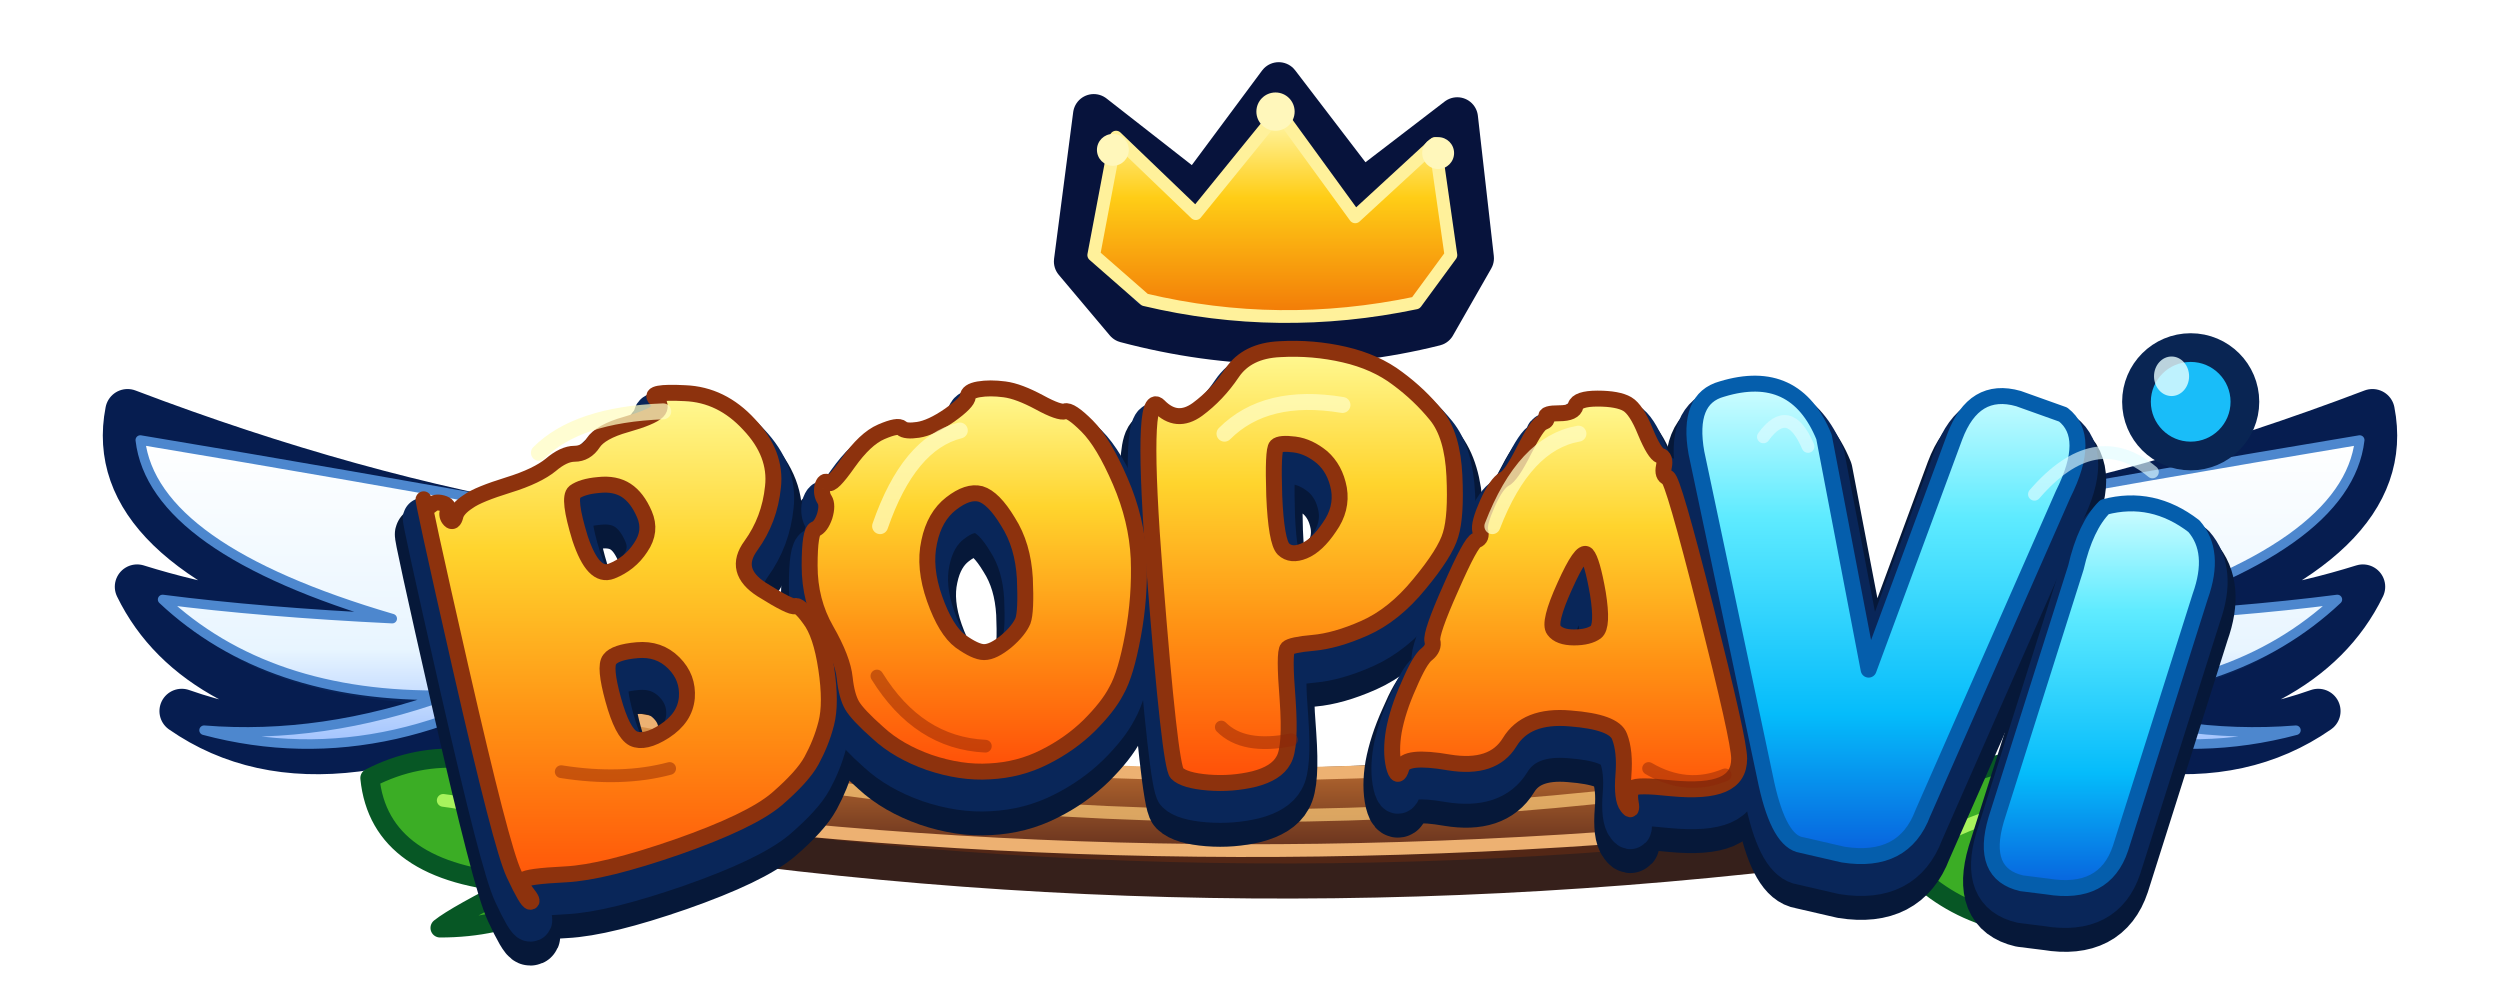
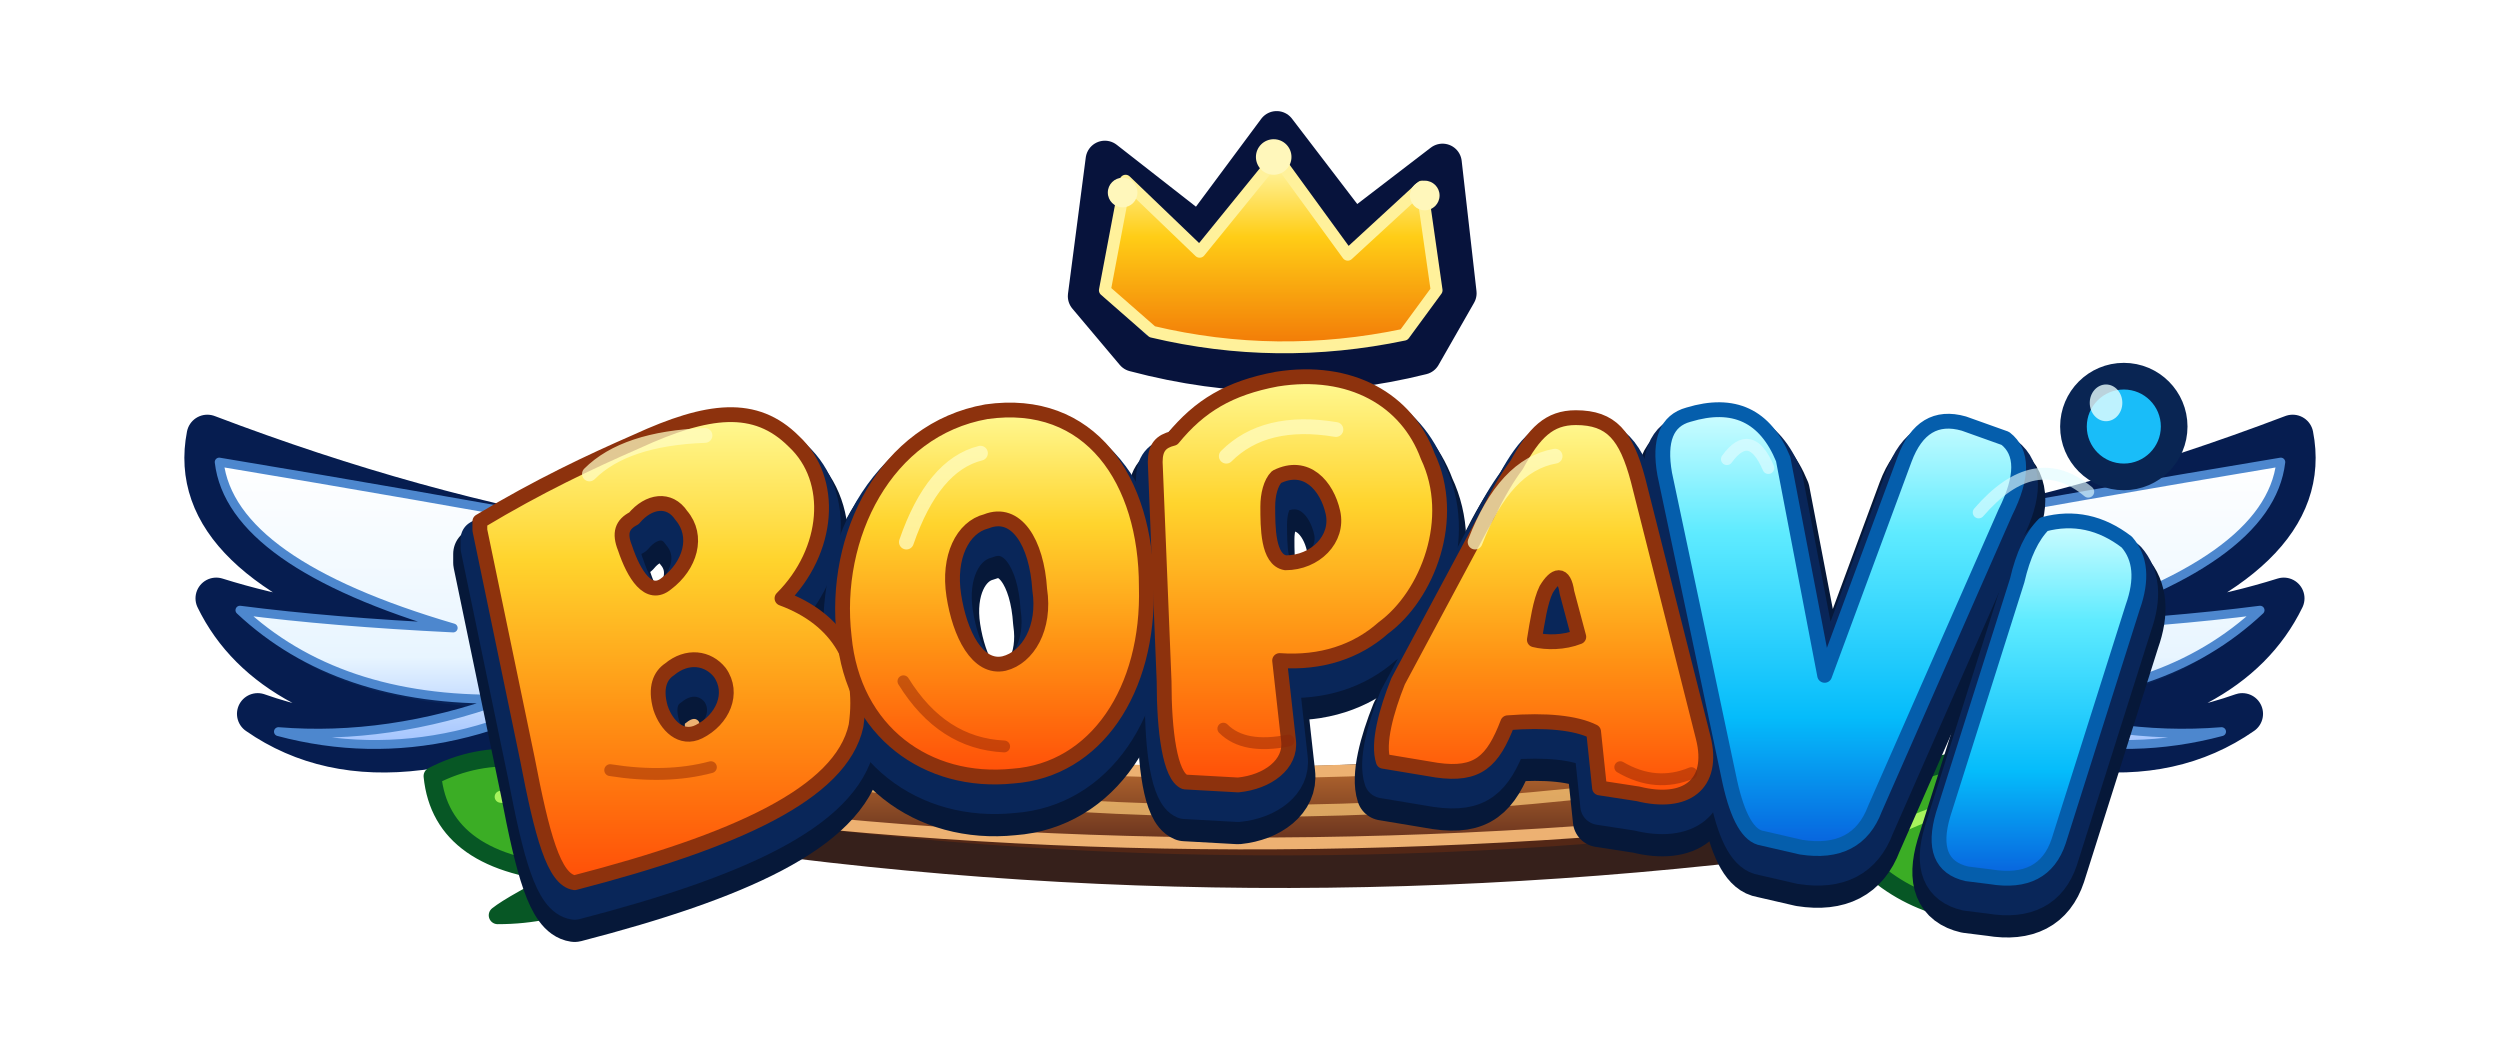
- <svg xmlns="http://www.w3.org/2000/svg" width="784" height="316" viewBox="-12 -19 784 316" role="img" aria-label="BOPAVI">
+ <svg xmlns="http://www.w3.org/2000/svg" width="844" height="352" viewBox="-42 -37 844 352" role="img" aria-label="BOPAVI">
  <defs>
    <linearGradient id="goldText" x1="0" y1="0" x2="0" y2="1">
      <stop stop-color="#fff994" />
      <stop offset=".31" stop-color="#ffd42d" />
      <stop offset=".64" stop-color="#ff9214" />
      <stop offset="1" stop-color="#ff4e08" />
    </linearGradient>
    <linearGradient id="cyanText" x1="0" y1="0" x2="0" y2="1">
      <stop stop-color="#d0fdff" />
      <stop offset=".28" stop-color="#5febff" />
      <stop offset=".7" stop-color="#05bcfb" />
      <stop offset="1" stop-color="#0861dd" />
    </linearGradient>
    <linearGradient id="crownGold" x1="0" y1="0" x2="0" y2="1">
      <stop stop-color="#fff9b2" />
      <stop offset=".42" stop-color="#ffcd16" />
      <stop offset="1" stop-color="#f27907" />
    </linearGradient>
    <linearGradient id="feather" x1="0" y1="0" x2="0" y2="1">
      <stop stop-color="#ffffff" />
      <stop offset=".69" stop-color="#e8f5ff" />
      <stop offset="1" stop-color="#a2c3fe" />
    </linearGradient>
    <linearGradient id="wood" x1="0" y1="0" x2="0" y2="1">
      <stop stop-color="#e9a455" />
      <stop offset=".53" stop-color="#a45c2b" />
      <stop offset="1" stop-color="#67321e" />
    </linearGradient>
  </defs>
  <g transform="scale(1 1)">
    <g stroke-linejoin="round" stroke-linecap="round">
      <g transform="translate(0 37)">
        <path d="M165 111Q99 100 28 73Q20 114 96 139Q63 138 31 128Q49 165 112 171Q79 179 45 167Q91 199 172 151Z" fill="#08245a" stroke="#061d50" stroke-width="14" />
        <path d="M164 105Q98 93 32 82Q36 116 111 138Q70 136 39 132Q72 163 128 162Q89 176 52 173Q112 189 172 146Z" fill="url(#feather)" stroke="#4d87ce" stroke-width="3" />
        <path d="M595 111Q661 100 732 73Q740 114 664 139Q697 138 729 128Q711 165 648 171Q681 179 715 167Q669 199 588 151Z" fill="#08245a" stroke="#061d50" stroke-width="14" />
        <path d="M596 105Q662 93 728 82Q724 116 649 138Q690 136 721 132Q688 163 632 162Q671 176 708 173Q648 189 588 146Z" fill="url(#feather)" stroke="#4d87ce" stroke-width="3" />
      </g>
      <g transform="translate(0 50)">
        <path d="M160 151Q366 204 602 151L589 193Q379 223 175 190Z" fill="#532716" stroke="#36201b" stroke-width="11" />
        <path d="M169 153Q367 194 591 154L582 185Q373 211 177 184Z" fill="url(#wood)" stroke="#edb172" stroke-width="4" />
        <path d="M175 165Q368 207 580 168" fill="none" stroke="#ffcd7b" stroke-opacity=".7" stroke-width="4" />
        <path d="M168 181Q133 160 104 175Q107 205 151 208Q131 218 126 222Q161 222 182 195" fill="#3bad25" stroke="#075725" stroke-width="6" />
        <path d="M590 181Q627 160 655 175Q652 205 608 208Q629 218 635 222Q599 222 580 195" fill="#3bad25" stroke="#075725" stroke-width="6" />
        <path d="M127 182Q150 185 167 194M634 182Q613 185 596 194" fill="none" stroke="#a7f35d" stroke-width="4" />
      </g>
      <path d="M325 63L331 17L363 42L389 7L415 41L445 18L450 62L438 83Q390 95 341 82Z" fill="#071a55" stroke="#07133c" stroke-width="13" />
      <path d="M331 61L338 24L363 48L389 16L413 49L438 26L443 61L432 76Q389 85 347 75Z" fill="url(#crownGold)" stroke="#fff19b" stroke-width="4" />
      <circle cx="337" cy="28" r="5" fill="#fff7bb" />
      <circle cx="388" cy="16" r="6" fill="#fff7bb" />
      <circle cx="439" cy="29" r="5" fill="#fff7bb" />
    </g>
    <defs>
      <g id="ownerWarm">
-         <path id="ownerB" fill-rule="evenodd" d="M222.9,126.1 C217.2,119.9 210.5,116.6 202.8,116.3 C195,115.9 192,116.5 193.6,118 C195.1,119.5 195.3,120.9 194.2,122 C193,123.2 189.7,124.6 184.4,126.1 C179,127.6 175.5,129.6 174,131.9 C172.5,134.2 170.5,135.3 168.2,135.3 C165.9,135.3 163.4,136.5 160.7,138.8 C158,141 153.6,143.2 147.4,145.1 C141.3,147 137,148.7 134.8,150.3 C132.5,151.8 131.1,153.4 130.8,154.9 C130.4,156.4 129.8,156.8 129.1,156.1 C128.3,155.3 128.1,154.3 128.4,153.2 C128.8,152 128.2,151.2 126.7,150.8 C125.2,150.4 124,150.6 123.3,151.4 C122.5,152.2 121.7,151.6 120.9,149.7 C120.2,147.8 124,165.4 132.5,202.7 C141,239.9 146.5,261.4 149.2,267.1 C151.9,272.9 153.6,275.8 154.3,275.8 C155.1,275.8 154.7,274.9 153.2,273 C151.7,271.1 151.3,269.7 152.1,269 C152.8,268.2 157.2,267.6 165.3,267.2 C173.4,266.8 185.1,263.9 200.4,258.6 C215.8,253.2 226.2,248.2 231.6,243.6 C236.9,239 240.6,235 242.5,231.5 C244.4,228 246,224.2 247.1,219.9 C248.2,215.7 248.2,209.9 247.1,202.6 C246,195.3 244.3,190.2 241.9,187.1 C239.7,184 238.1,182.7 237.3,183.1 C236.6,183.5 233.1,181.8 226.9,177.9 C220.8,174 219.6,169.4 223.5,164.1 C227.4,158.7 229.7,152.6 230.4,145.7 C231.2,138.8 228.7,132.2 222.9,126.1Z M187.8,196.9 C192.4,196.5 196.2,197.8 199.3,200.9 C202.4,204 203.7,207.6 203.4,211.8 C203,216.1 200.7,219.5 196.4,222.3 C192.2,225 188.9,225.7 186.6,224.6 C184.3,223.4 182.2,219.3 180.3,212.4 C178.4,205.5 178,201.3 179.2,199.8 C180.3,198.3 183.2,197.3 187.8,196.9Z M175.7,145.1 C179.2,144.7 182.1,145.3 184.4,146.8 C186.7,148.3 188.6,150.8 190.1,154.3 C191.6,157.8 191.3,161.2 188.9,164.7 C186.7,168.1 183.6,170.6 179.8,172.1 C175.9,173.6 172.7,170.2 169.9,161.8 C167.3,153.3 166.7,148.5 168.2,147.3 C169.7,146.2 172.2,145.4 175.7,145.1Z" />
-         <path id="ownerO" fill-rule="evenodd" d="M303,115.1 C299.9,114.7 297.3,114.7 294.9,115.1 C292.6,115.5 291.5,116.3 291.5,117.4 C291.5,118.5 289.6,120.5 285.8,123.2 C281.9,125.9 278.6,127.4 275.9,127.8 C273.3,128.2 271.5,128 270.8,127.3 C270,126.5 267.9,126.9 264.4,128.4 C260.9,129.9 257.5,133.2 254,138.1 C250.5,143.1 248.4,145.2 247.7,144.4 C246.9,143.7 246.3,144.1 245.9,145.6 C245.6,147.1 245.8,148.5 246.6,149.7 C247.3,150.8 247.3,152.6 246.6,154.9 C245.8,157.2 244.8,158.5 243.7,158.9 C242.5,159.3 241.9,163.2 241.9,170.4 C241.9,177.8 243.6,184.5 247.1,190.6 C250.6,196.7 252.5,201.7 252.9,205.6 C253.3,209.4 254.1,212.3 255.2,214.2 C256.3,216.1 259,219 263.3,222.8 C267.5,226.7 272.9,229.8 279.4,232.1 C285.9,234.3 292.3,235.3 298.4,234.9 C304.5,234.6 310.3,233.1 315.6,230.4 C321,227.7 325.6,224.4 329.5,220.6 C333.4,216.7 336.3,213.1 338.1,209.6 C340.1,206.1 341.8,200.4 343.3,192.3 C344.8,184.2 345.4,176.2 345.1,168.1 C344.7,160 342.8,152 339.3,143.9 C335.8,135.8 332.4,130.1 328.9,126.6 C325.4,123.1 323.1,121.6 322,122 C320.9,122.4 318.2,121.5 314,119.2 C309.7,116.9 306.1,115.5 303,115.1Z M286.3,150.9 C289.8,148.2 292.8,147.2 295.5,147.9 C298.2,148.7 301.1,151.6 304.1,156.6 C307.3,161.6 309,167.5 309.4,174.4 C309.7,181.3 309.5,185.8 308.8,187.7 C308,189.6 306.3,191.8 303.6,194.1 C300.9,196.3 298.6,197.5 296.6,197.5 C294.8,197.5 292.3,196.3 289.2,194.1 C286.1,191.8 283.4,187.3 281.1,180.8 C278.8,174.3 278.2,168.3 279.4,162.9 C280.5,157.6 282.8,153.6 286.3,150.9Z" />
-         <path id="ownerP" fill-rule="evenodd" d="M426.3,111.7 C421.7,108.2 416.1,105.7 409.6,104.2 C403.1,102.7 396.3,102.1 389.4,102.5 C382.5,102.8 377.5,105.3 374.4,109.9 C371.3,114.5 367.7,118.3 363.5,121.4 C359.2,124.5 355.2,124.2 351.4,120.3 C347.5,116.4 347.1,134.3 350.2,173.8 C353.3,213.4 355.6,234 357.1,235.5 C358.6,237 361.9,238 366.9,238.4 C371.9,238.8 376.7,238.4 381.3,237.3 C385.9,236.1 389,234.2 390.5,231.4 C392.1,228.8 392.5,222.4 391.8,212.4 C391,202.5 391,197.1 391.8,196.3 C392.5,195.6 395.2,195 399.8,194.6 C404.4,194.2 409.8,192.7 415.9,190 C422,187.3 427.8,182.7 433.1,176.2 C438.5,169.7 441.8,164.5 442.9,160.7 C444.1,156.8 444.5,150.7 444.1,142.2 C443.7,133.7 441.8,127.4 438.4,123.2 C434.9,118.9 430.9,115.1 426.3,111.7Z M388.3,132.9 C389,132.2 390.9,132 394,132.4 C397.1,132.8 399.9,134.2 402.6,136.4 C405.3,138.8 407.1,142 407.9,146.3 C408.6,150.5 407.6,154.5 404.9,158.3 C402.3,162.2 399.6,164.7 396.9,165.8 C394.2,166.9 392.1,166.7 390.5,165.2 C389,163.7 388,158.1 387.6,148.5 C387.3,138.9 387.5,133.7 388.3,132.9Z" />
-         <path id="ownerA" fill-rule="evenodd" d="M504,128.4 C502.1,123.7 500.2,120.8 498.3,119.7 C496.4,118.6 493.3,118 489,118 C484.8,118 482.5,118.8 482.1,120.3 C481.8,121.8 480.1,122.6 477,122.6 C473.9,122.6 472.6,123 472.9,123.8 C473.3,124.5 472.9,125.1 471.8,125.5 C470.6,125.9 468.7,128.8 466,134.1 C463.3,139.5 461.2,142.6 459.7,143.3 C458.2,144.1 456.4,146.6 454.5,150.8 C452.6,155.1 451.8,158 452.2,159.5 C452.6,161 452.2,162 451.1,162.4 C449.9,162.7 447.2,167.7 443,177.3 C438.7,186.9 436.8,192.5 437.2,194 C437.6,195.5 437,196.9 435.5,198.1 C434,199.2 432.1,202.5 429.8,207.9 C427.4,213.2 425.9,218 425.1,222.3 C424.4,226.5 424.4,230.1 425.1,233.2 C425.9,236.3 426.7,236.5 427.5,233.8 C428.2,231 433.2,230.5 442.4,232.1 C451.6,233.6 457.9,231.5 461.4,225.8 C464.9,220 471.2,217.5 480.4,218.3 C489.6,219 494.8,220.9 495.9,224 C497.1,227.1 497.5,231.1 497.1,236.1 C496.7,241.1 497.1,244.4 498.3,245.9 C499.4,247.4 499.8,247 499.4,244.8 C499,242.5 499.2,240.9 500,240.2 C500.8,239.4 504.8,239.4 512.1,240.2 C519.4,240.9 524.7,240.5 528.2,239 C531.7,237.5 533.4,234.8 533.4,230.9 C533.4,227 529.9,211.5 523,184.2 C516.1,156.9 512.1,143.1 511,142.8 C509.8,142.4 509.4,141.2 509.8,139.3 C510.2,137.4 509.8,136.2 508.6,135.9 C507.5,135.5 505.9,133 504,128.4Z M478.7,176.8 C482.2,169 484.5,165.8 485.6,166.9 C486.7,168.1 487.9,172.2 489.1,179.1 C490.2,186 490,190 488.5,191.2 C487,192.3 484.7,192.9 481.6,192.9 C478.5,192.9 476.4,192.1 475.3,190.6 C474.1,189.1 475.2,184.5 478.7,176.8Z" />
+         <path id="ownerB" fill-rule="evenodd" d="M 120 151 C 140 139 157 131 173 124 C 197 113 213 111 226 124 C 240 137 238 161 222 177 C 241 184 250 199 247 220 C 242 243 206 259 152 273 C 145 272 141 257 136 231 L 120 154 Z M 172 150 C 177 144 184 143 188 149 C 194 156 191 166 183 172 C 177 177 172 169 169 160 C 167 155 168 152 172 150 Z M 184 201 C 190 196 197 197 201 202 C 206 209 202 218 194 222 C 188 225 183 220 181 214 C 179 207 181 203 184 201 Z" />
+         <path id="ownerO" fill-rule="evenodd" d="M 291 114 C 326 109 345 137 345 173 C 346 208 328 235 300 237 C 271 240 246 222 243 190 C 239 156 257 120 291 114 Z M 291 151 C 301 147 308 158 309 174 C 311 187 305 197 297 199 C 288 201 282 189 280 176 C 278 163 283 153 291 151 Z" />
+         <path id="ownerP" fill-rule="evenodd" d="M 354 123 C 363 112 373 106 389 103 C 414 99 433 110 440 129 C 450 150 440 176 425 187 C 416 195 404 199 390 198 L 393 225 C 394 233 386 239 376 240 L 358 239 C 353 237 351 222 351 205 L 348 131 C 348 126 350 124 354 123 Z M 389 136 C 399 131 406 139 408 148 C 410 157 402 165 392 165 C 386 164 386 153 386 146 C 386 142 387 138 389 136 Z" />
+         <path id="ownerA" fill-rule="evenodd" d="M 470 132 C 476 121 481 116 490 116 C 502 116 507 122 511 137 L 533 224 C 537 240 527 247 511 243 L 498 241 L 496 222 C 490 219 480 218 467 219 C 462 232 457 237 443 235 L 425 232 C 423 226 426 215 430 205 L 460 149 C 464 141 467 136 470 132 Z M 480 174 C 483 169 486 168 487 175 L 491 190 C 486 192 480 192 476 191 C 477 185 478 178 480 174 Z" />
      </g>
      <path id="ownerBlue" d="M528 115 Q551 108 560 130 L574 203 L601 130 Q607 114 621 118 L635 123 Q644 130 635 148 L591 248 Q585 264 566 261 L553 258 Q546 257 542 239 L520 135 Q517 118 528 115 Z" />
      <path id="ownerI" d="M648 152 Q663 148 676 158 Q683 166 678 180 L653 259 Q648 274 630 271 L622 270 Q609 267 614 250 L639 171 Q642 158 648 152 Z" />
    </defs>
    <g transform="translate(0 -12)" stroke-linecap="round" stroke-linejoin="round">
      <use href="#ownerWarm" transform="translate(0 11)" fill="#061b49" stroke="#061839" stroke-width="18" />
      <use href="#ownerBlue" transform="translate(0 11)" fill="#061b49" stroke="#061839" stroke-width="18" />
      <use href="#ownerI" transform="translate(0 11)" fill="#061b49" stroke="#061839" stroke-width="18" />
      <use href="#ownerWarm" transform="translate(0 6)" fill="#a43a0b" stroke="#092659" stroke-width="13" />
      <use href="#ownerBlue" transform="translate(0 6)" fill="#084c9a" stroke="#092659" stroke-width="13" />
      <use href="#ownerI" transform="translate(0 6)" fill="#084c9a" stroke="#092659" stroke-width="13" />
      <use href="#ownerWarm" fill="url(#goldText)" stroke="#8d320d" stroke-width="5" />
      <use href="#ownerBlue" fill="url(#cyanText)" stroke="#055eac" stroke-width="5" />
      <use href="#ownerI" fill="url(#cyanText)" stroke="#055eac" stroke-width="5" />
      <path d="M157 135 Q169 123 196 122 M264 158 Q273 132 289 128 M372 129 Q385 116 409 120 M456 158 Q466 132 483 129" fill="none" stroke="#fffcc2" stroke-width="5" stroke-opacity=".74" />
      <path d="M164 235 Q183 238 198 234 M263 205 Q276 226 297 227 M371 221 Q378 228 393 225 M505 234 Q517 241 529 236" fill="none" stroke="#8a2507" stroke-width="4" stroke-opacity=".47" />
      <path d="M541 130Q549 119 555 133 M626 148Q645 126 663 141" fill="none" stroke="#e1fbff" stroke-width="4" stroke-opacity=".64" />
      <ellipse cx="675" cy="119" rx="17" ry="17" fill="#19bdf9" stroke="#092553" stroke-width="9" />
      <ellipse cx="669" cy="111" rx="5.5" ry="6.2" fill="#e7ffff" opacity=".80" />
    </g>
  </g>
</svg>
